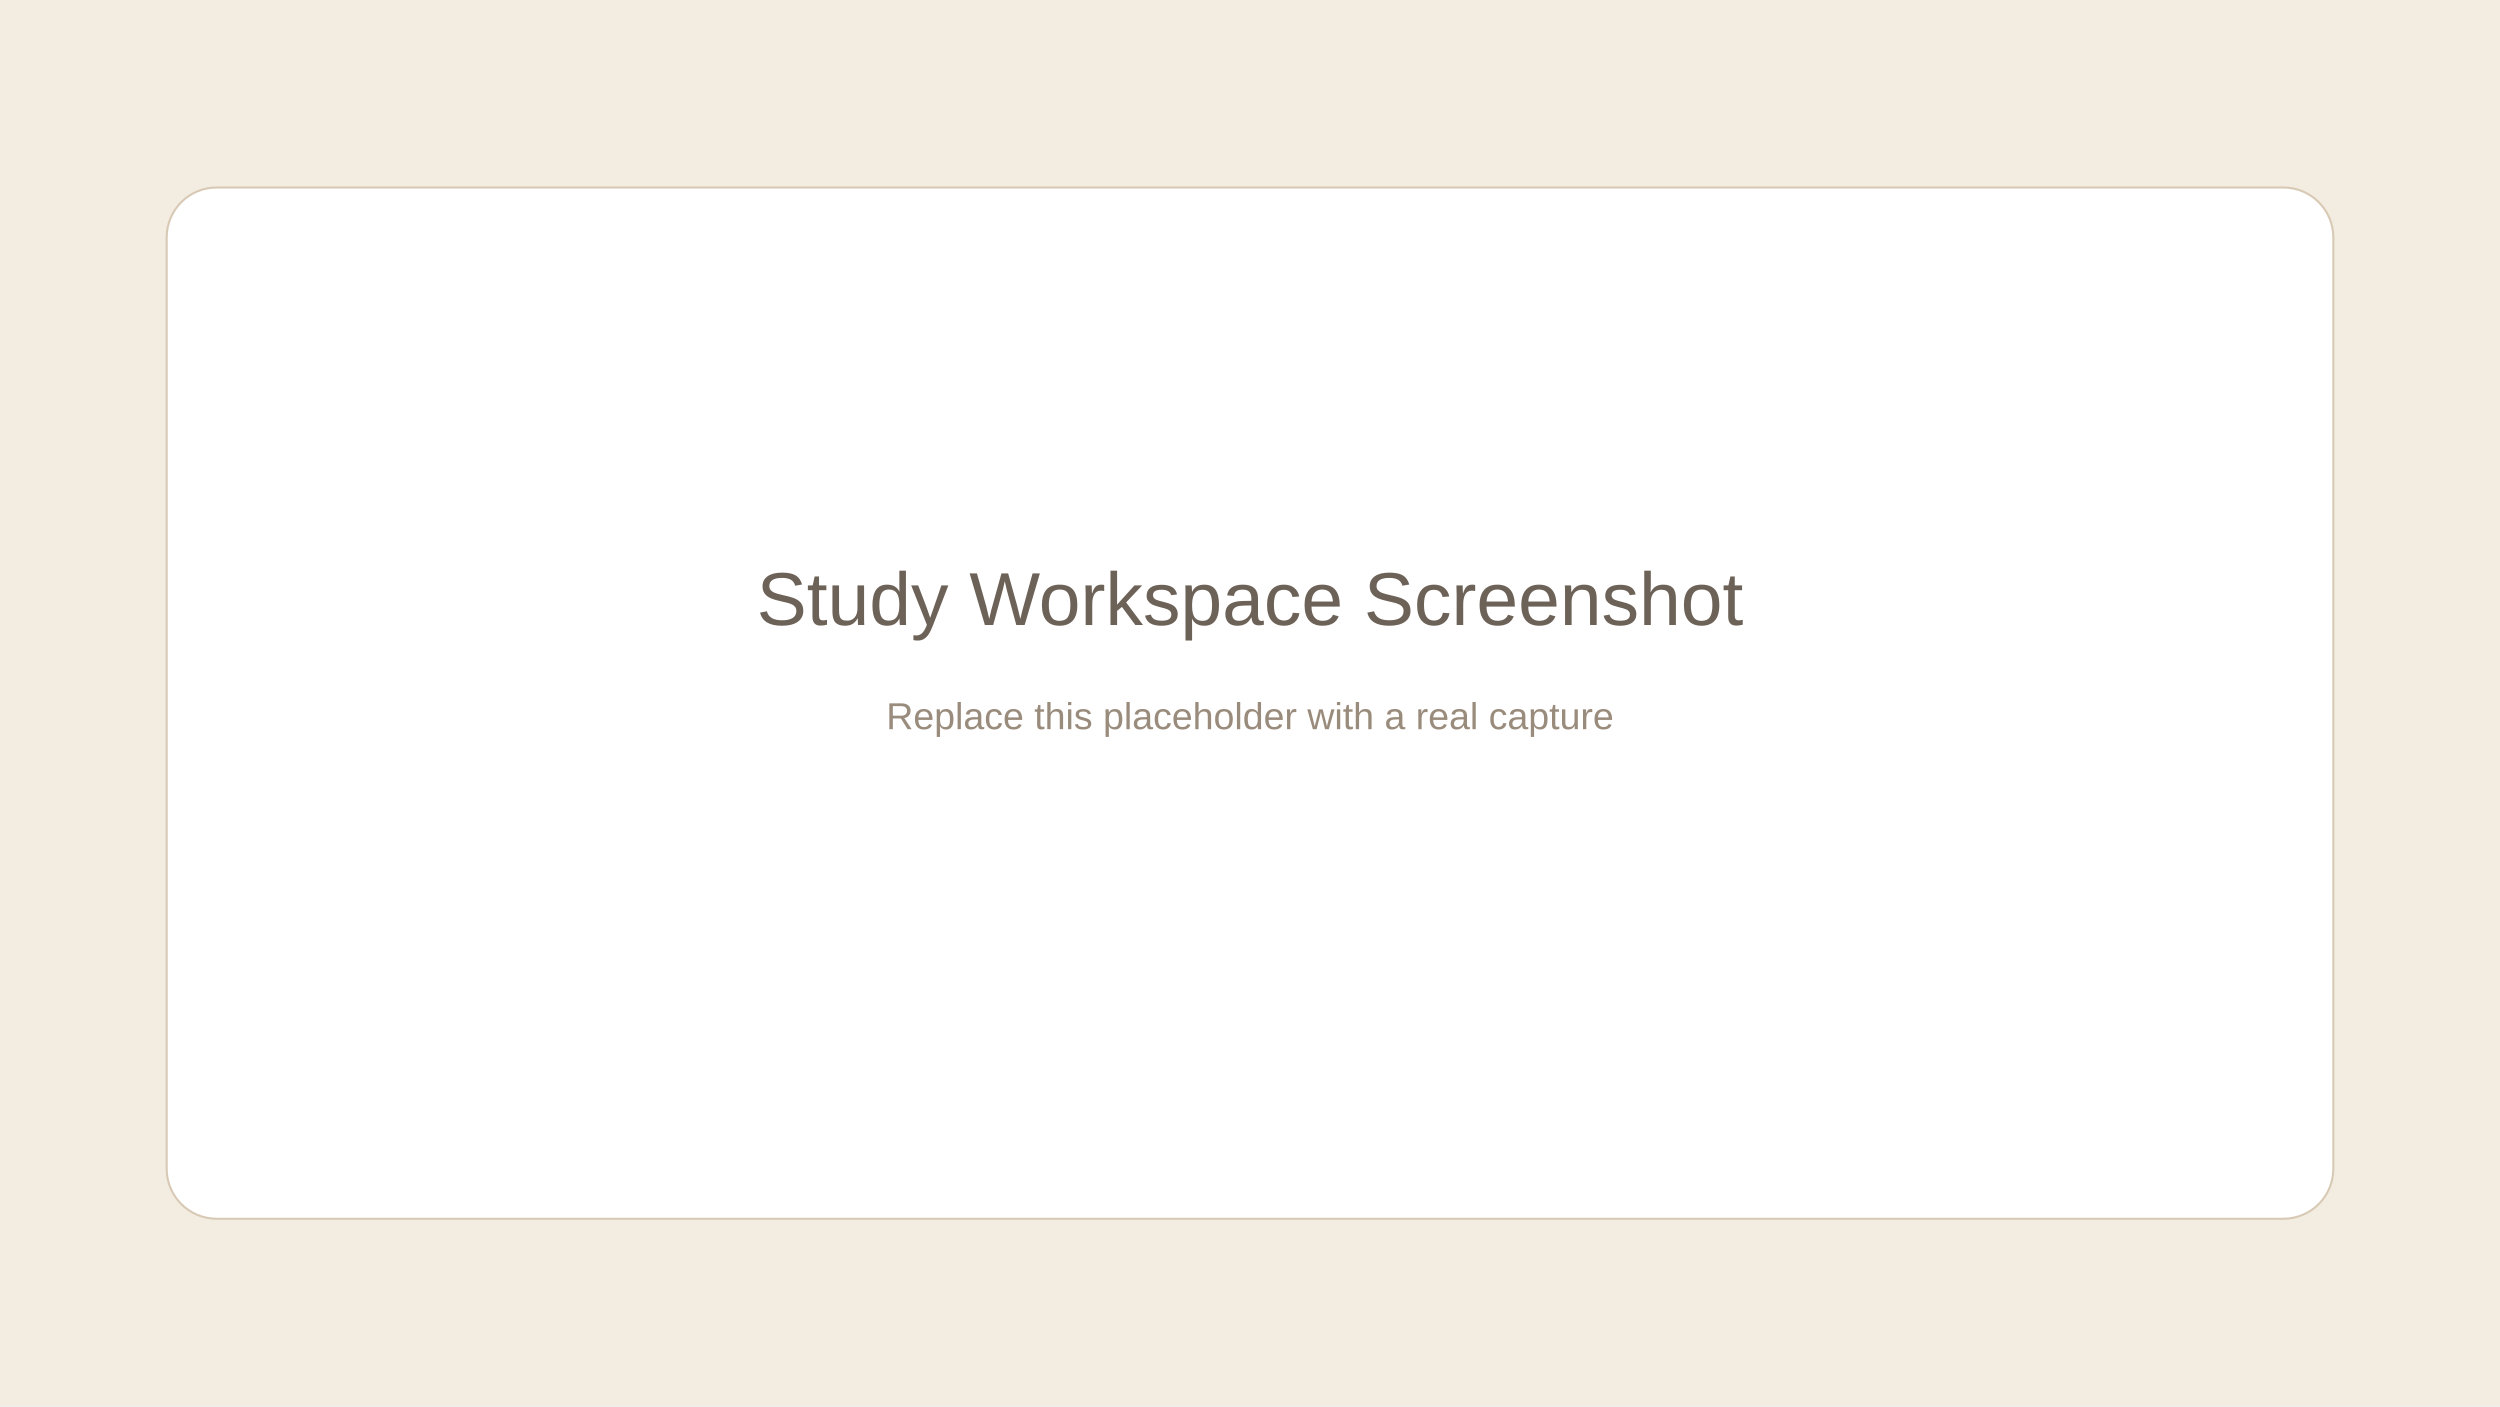
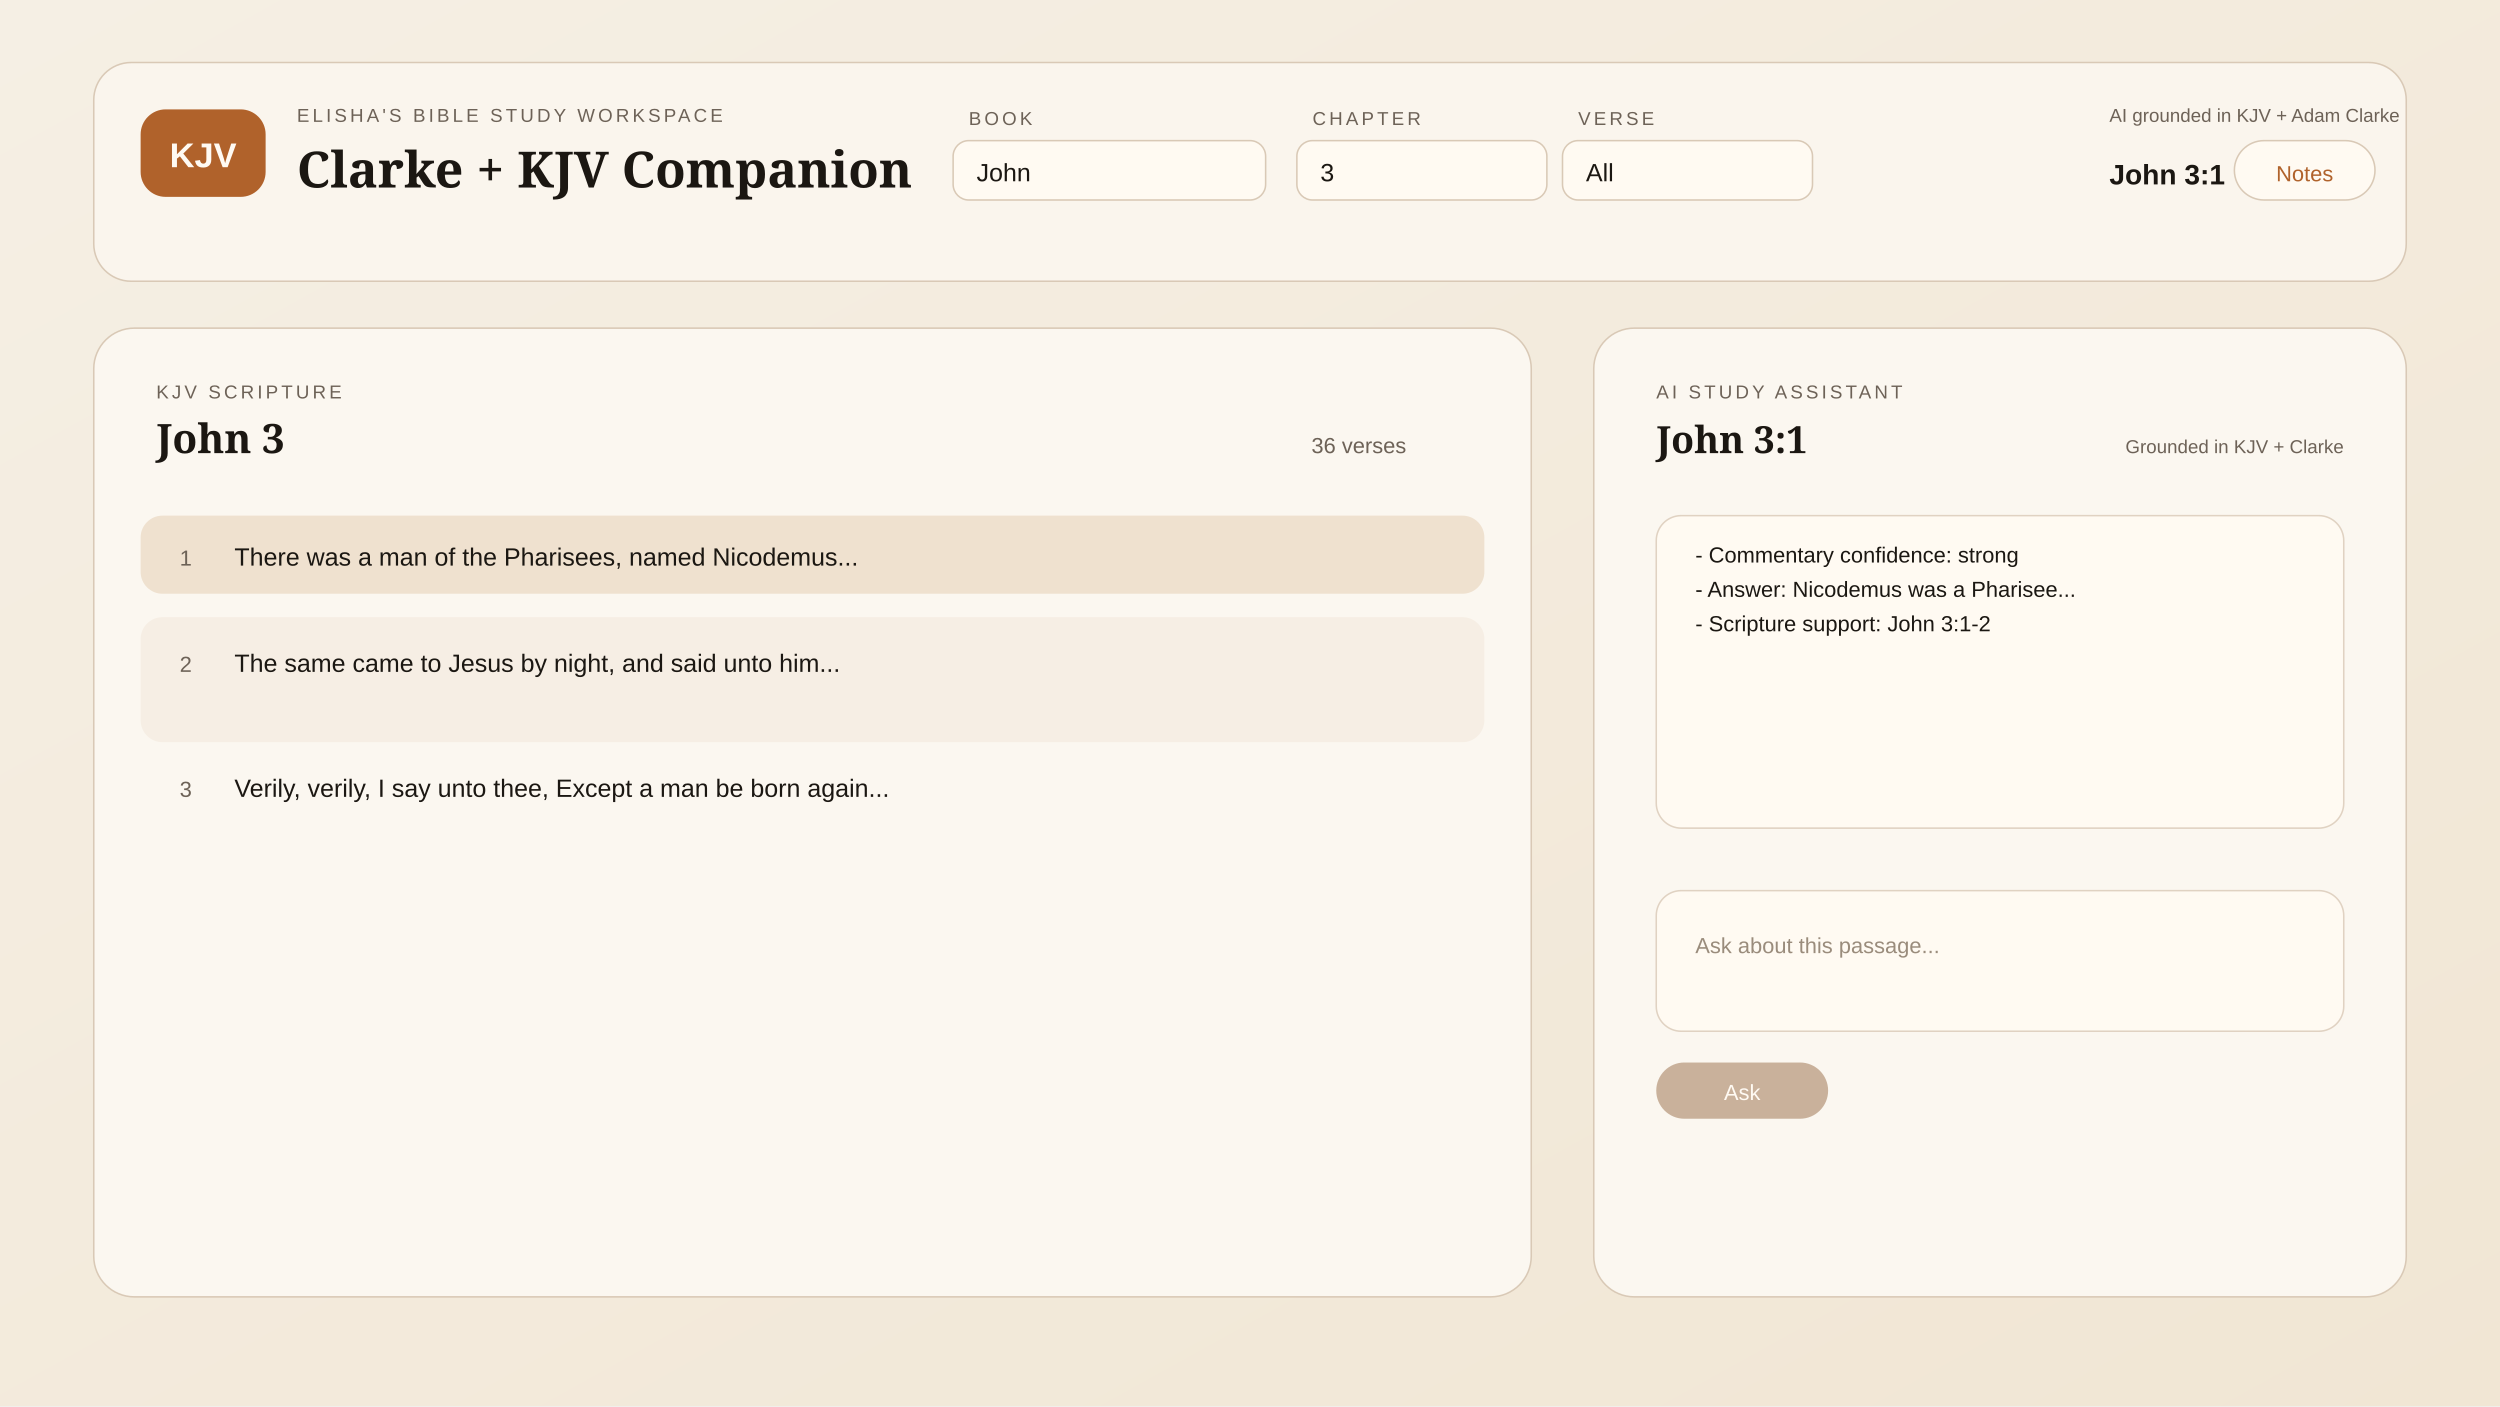
- <svg xmlns="http://www.w3.org/2000/svg" width="1200" height="675" viewBox="0 0 1200 675">
-   <rect width="1200" height="675" fill="#f3ede1" />
-   <rect x="80" y="90" width="1040" height="495" rx="24" fill="#ffffff" stroke="#d8c9b5" />
-   <text x="600" y="300" text-anchor="middle" font-family="Arial, sans-serif" font-size="36" fill="#6d6257">Study Workspace Screenshot</text>
-   <text x="600" y="350" text-anchor="middle" font-family="Arial, sans-serif" font-size="18" fill="#9a8c7c">Replace this placeholder with a real capture</text>
+ <svg xmlns="http://www.w3.org/2000/svg" width="1600" height="900" viewBox="0 0 1600 900">
+   <defs>
+     <linearGradient id="bg" x1="0" y1="0" x2="1" y2="1">
+       <stop offset="0%" stop-color="#f5efe4" />
+       <stop offset="100%" stop-color="#f1e6d4" />
+     </linearGradient>
+   </defs>
+   <rect width="1600" height="900" fill="url(#bg)" />
+   <rect x="60" y="40" width="1480" height="140" rx="24" fill="#faf5ed" stroke="#d9c9b6" />
+   <rect x="90" y="70" width="80" height="56" rx="16" fill="#b0622b" />
+   <text x="130" y="107" font-family="Arial, sans-serif" font-size="22" fill="#fffaf3" text-anchor="middle" font-weight="700">KJV</text>
+   <text x="190" y="78" font-family="Arial, sans-serif" font-size="12" fill="#6d6257" letter-spacing="2">ELISHA'S BIBLE STUDY WORKSPACE</text>
+   <text x="190" y="120" font-family="Georgia, serif" font-size="32" fill="#1b1712" font-weight="700">Clarke + KJV Companion</text>
+   <text x="620" y="80" font-family="Arial, sans-serif" font-size="12" fill="#6d6257" letter-spacing="2">BOOK</text>
+   <rect x="610" y="90" width="200" height="38" rx="10" fill="#fffaf2" stroke="#d9c9b6" />
+   <text x="625" y="116" font-family="Arial, sans-serif" font-size="16" fill="#1b1712">John</text>
+   <text x="840" y="80" font-family="Arial, sans-serif" font-size="12" fill="#6d6257" letter-spacing="2">CHAPTER</text>
+   <rect x="830" y="90" width="160" height="38" rx="10" fill="#fffaf2" stroke="#d9c9b6" />
+   <text x="845" y="116" font-family="Arial, sans-serif" font-size="16" fill="#1b1712">3</text>
+   <text x="1010" y="80" font-family="Arial, sans-serif" font-size="12" fill="#6d6257" letter-spacing="2">VERSE</text>
+   <rect x="1000" y="90" width="160" height="38" rx="10" fill="#fffaf2" stroke="#d9c9b6" />
+   <text x="1015" y="116" font-family="Arial, sans-serif" font-size="16" fill="#1b1712">All</text>
+   <text x="1350" y="78" font-family="Arial, sans-serif" font-size="12" fill="#6d6257">AI grounded in KJV + Adam Clarke</text>
+   <text x="1350" y="118" font-family="Arial, sans-serif" font-size="18" fill="#1b1712" font-weight="600">John 3:1</text>
+   <rect x="1430" y="90" width="90" height="38" rx="19" fill="#fffaf2" stroke="#d9c9b6" />
+   <text x="1475" y="116" font-family="Arial, sans-serif" font-size="14" fill="#b0622b" text-anchor="middle">Notes</text>
+   <rect x="60" y="210" width="920" height="620" rx="26" fill="#fbf7f0" stroke="#d9c9b6" />
+   <rect x="1020" y="210" width="520" height="620" rx="26" fill="#fbf7f0" stroke="#d9c9b6" />
+   <text x="100" y="255" font-family="Arial, sans-serif" font-size="12" fill="#6d6257" letter-spacing="2">KJV SCRIPTURE</text>
+   <text x="100" y="290" font-family="Georgia, serif" font-size="26" fill="#1b1712" font-weight="700">John 3</text>
+   <text x="900" y="290" font-family="Arial, sans-serif" font-size="14" fill="#6d6257" text-anchor="end">36 verses</text>
+   <rect x="90" y="330" width="860" height="50" rx="14" fill="#efe1cf" />
+   <text x="115" y="362" font-family="Arial, sans-serif" font-size="14" fill="#6d6257">1</text>
+   <text x="150" y="362" font-family="Arial, sans-serif" font-size="16" fill="#1b1712">There was a man of the Pharisees, named Nicodemus...</text>
+   <rect x="90" y="395" width="860" height="80" rx="14" fill="#f6eee4" />
+   <text x="115" y="430" font-family="Arial, sans-serif" font-size="14" fill="#6d6257">2</text>
+   <text x="150" y="430" font-family="Arial, sans-serif" font-size="16" fill="#1b1712">The same came to Jesus by night, and said unto him...</text>
+   <text x="115" y="510" font-family="Arial, sans-serif" font-size="14" fill="#6d6257">3</text>
+   <text x="150" y="510" font-family="Arial, sans-serif" font-size="16" fill="#1b1712">Verily, verily, I say unto thee, Except a man be born again...</text>
+   <text x="1060" y="255" font-family="Arial, sans-serif" font-size="12" fill="#6d6257" letter-spacing="2">AI STUDY ASSISTANT</text>
+   <text x="1060" y="290" font-family="Georgia, serif" font-size="24" fill="#1b1712" font-weight="700">John 3:1</text>
+   <text x="1500" y="290" font-family="Arial, sans-serif" font-size="12" fill="#6d6257" text-anchor="end">Grounded in KJV + Clarke</text>
+   <rect x="1060" y="330" width="440" height="200" rx="16" fill="#fffaf2" stroke="#e0d2c2" />
+   <text x="1085" y="360" font-family="Arial, sans-serif" font-size="14" fill="#1b1712">- Commentary confidence: strong</text>
+   <text x="1085" y="382" font-family="Arial, sans-serif" font-size="14" fill="#1b1712">- Answer: Nicodemus was a Pharisee...</text>
+   <text x="1085" y="404" font-family="Arial, sans-serif" font-size="14" fill="#1b1712">- Scripture support: John 3:1-2</text>
+   <rect x="1060" y="570" width="440" height="90" rx="16" fill="#fffaf2" stroke="#e0d2c2" />
+   <text x="1085" y="610" font-family="Arial, sans-serif" font-size="14" fill="#9a8c7c">Ask about this passage...</text>
+   <rect x="1060" y="680" width="110" height="36" rx="18" fill="#c9b19b" />
+   <text x="1115" y="704" font-family="Arial, sans-serif" font-size="14" fill="#fffaf3" text-anchor="middle">Ask</text>
</svg>
